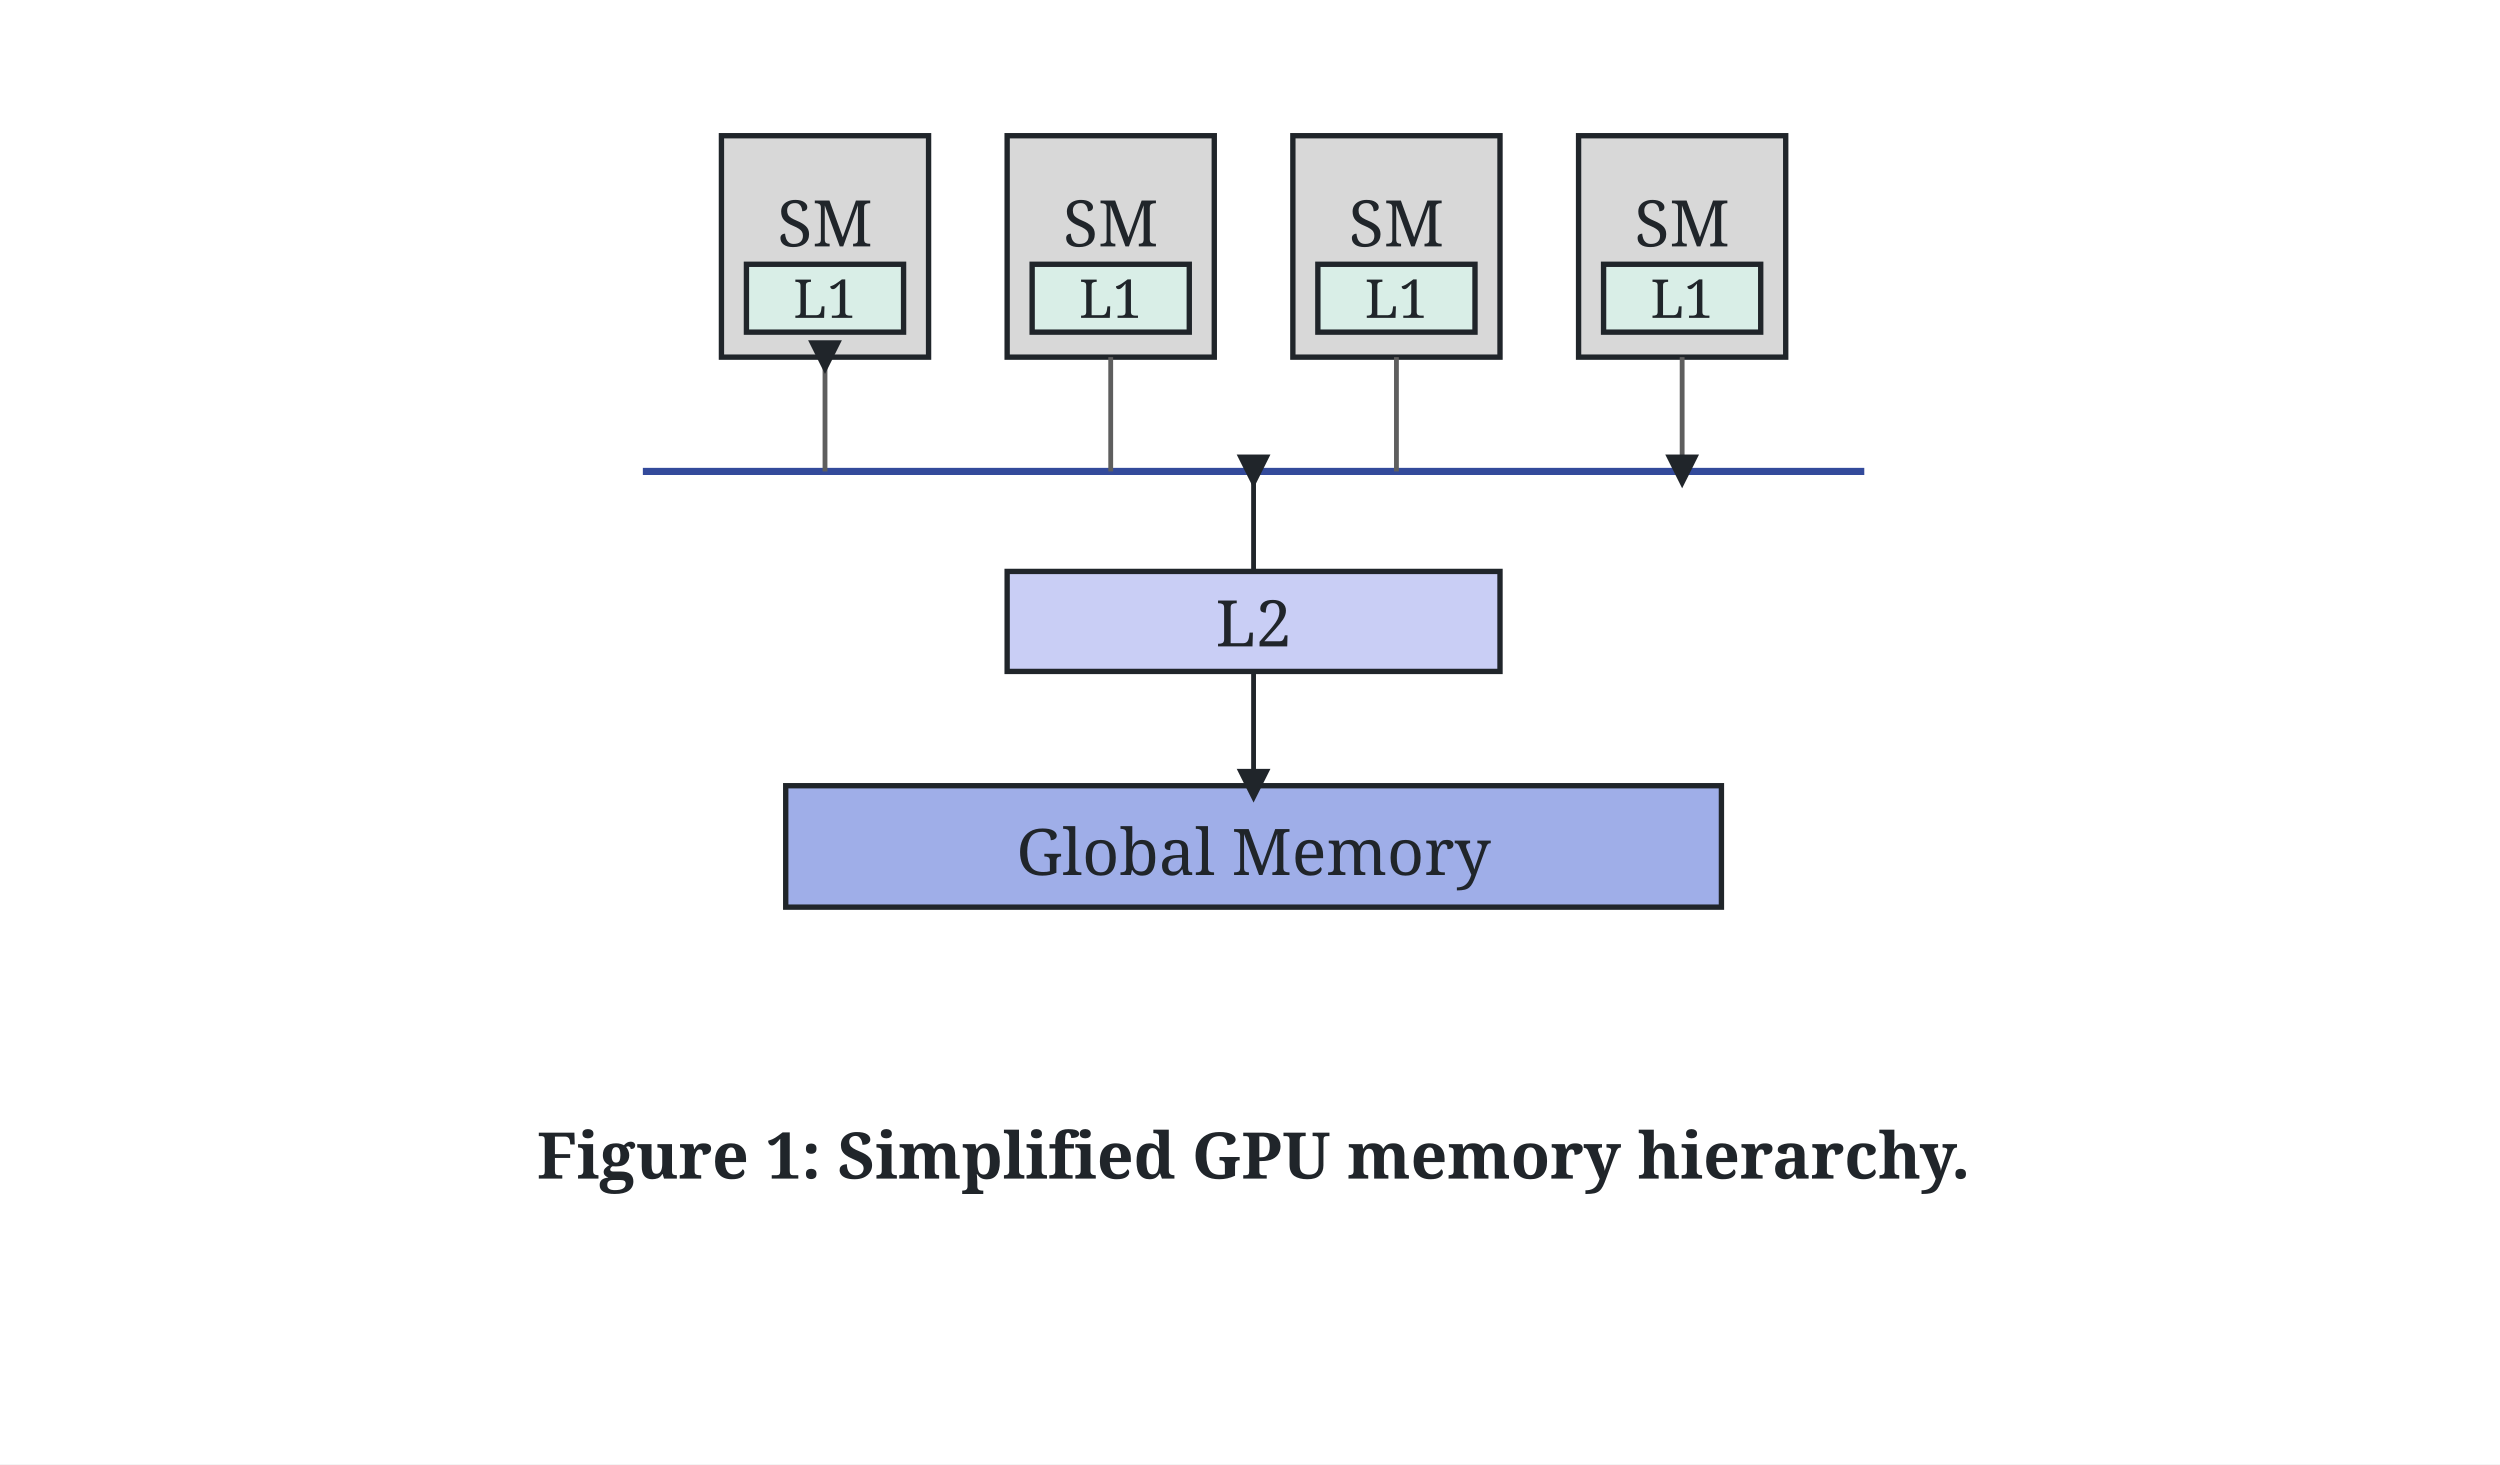
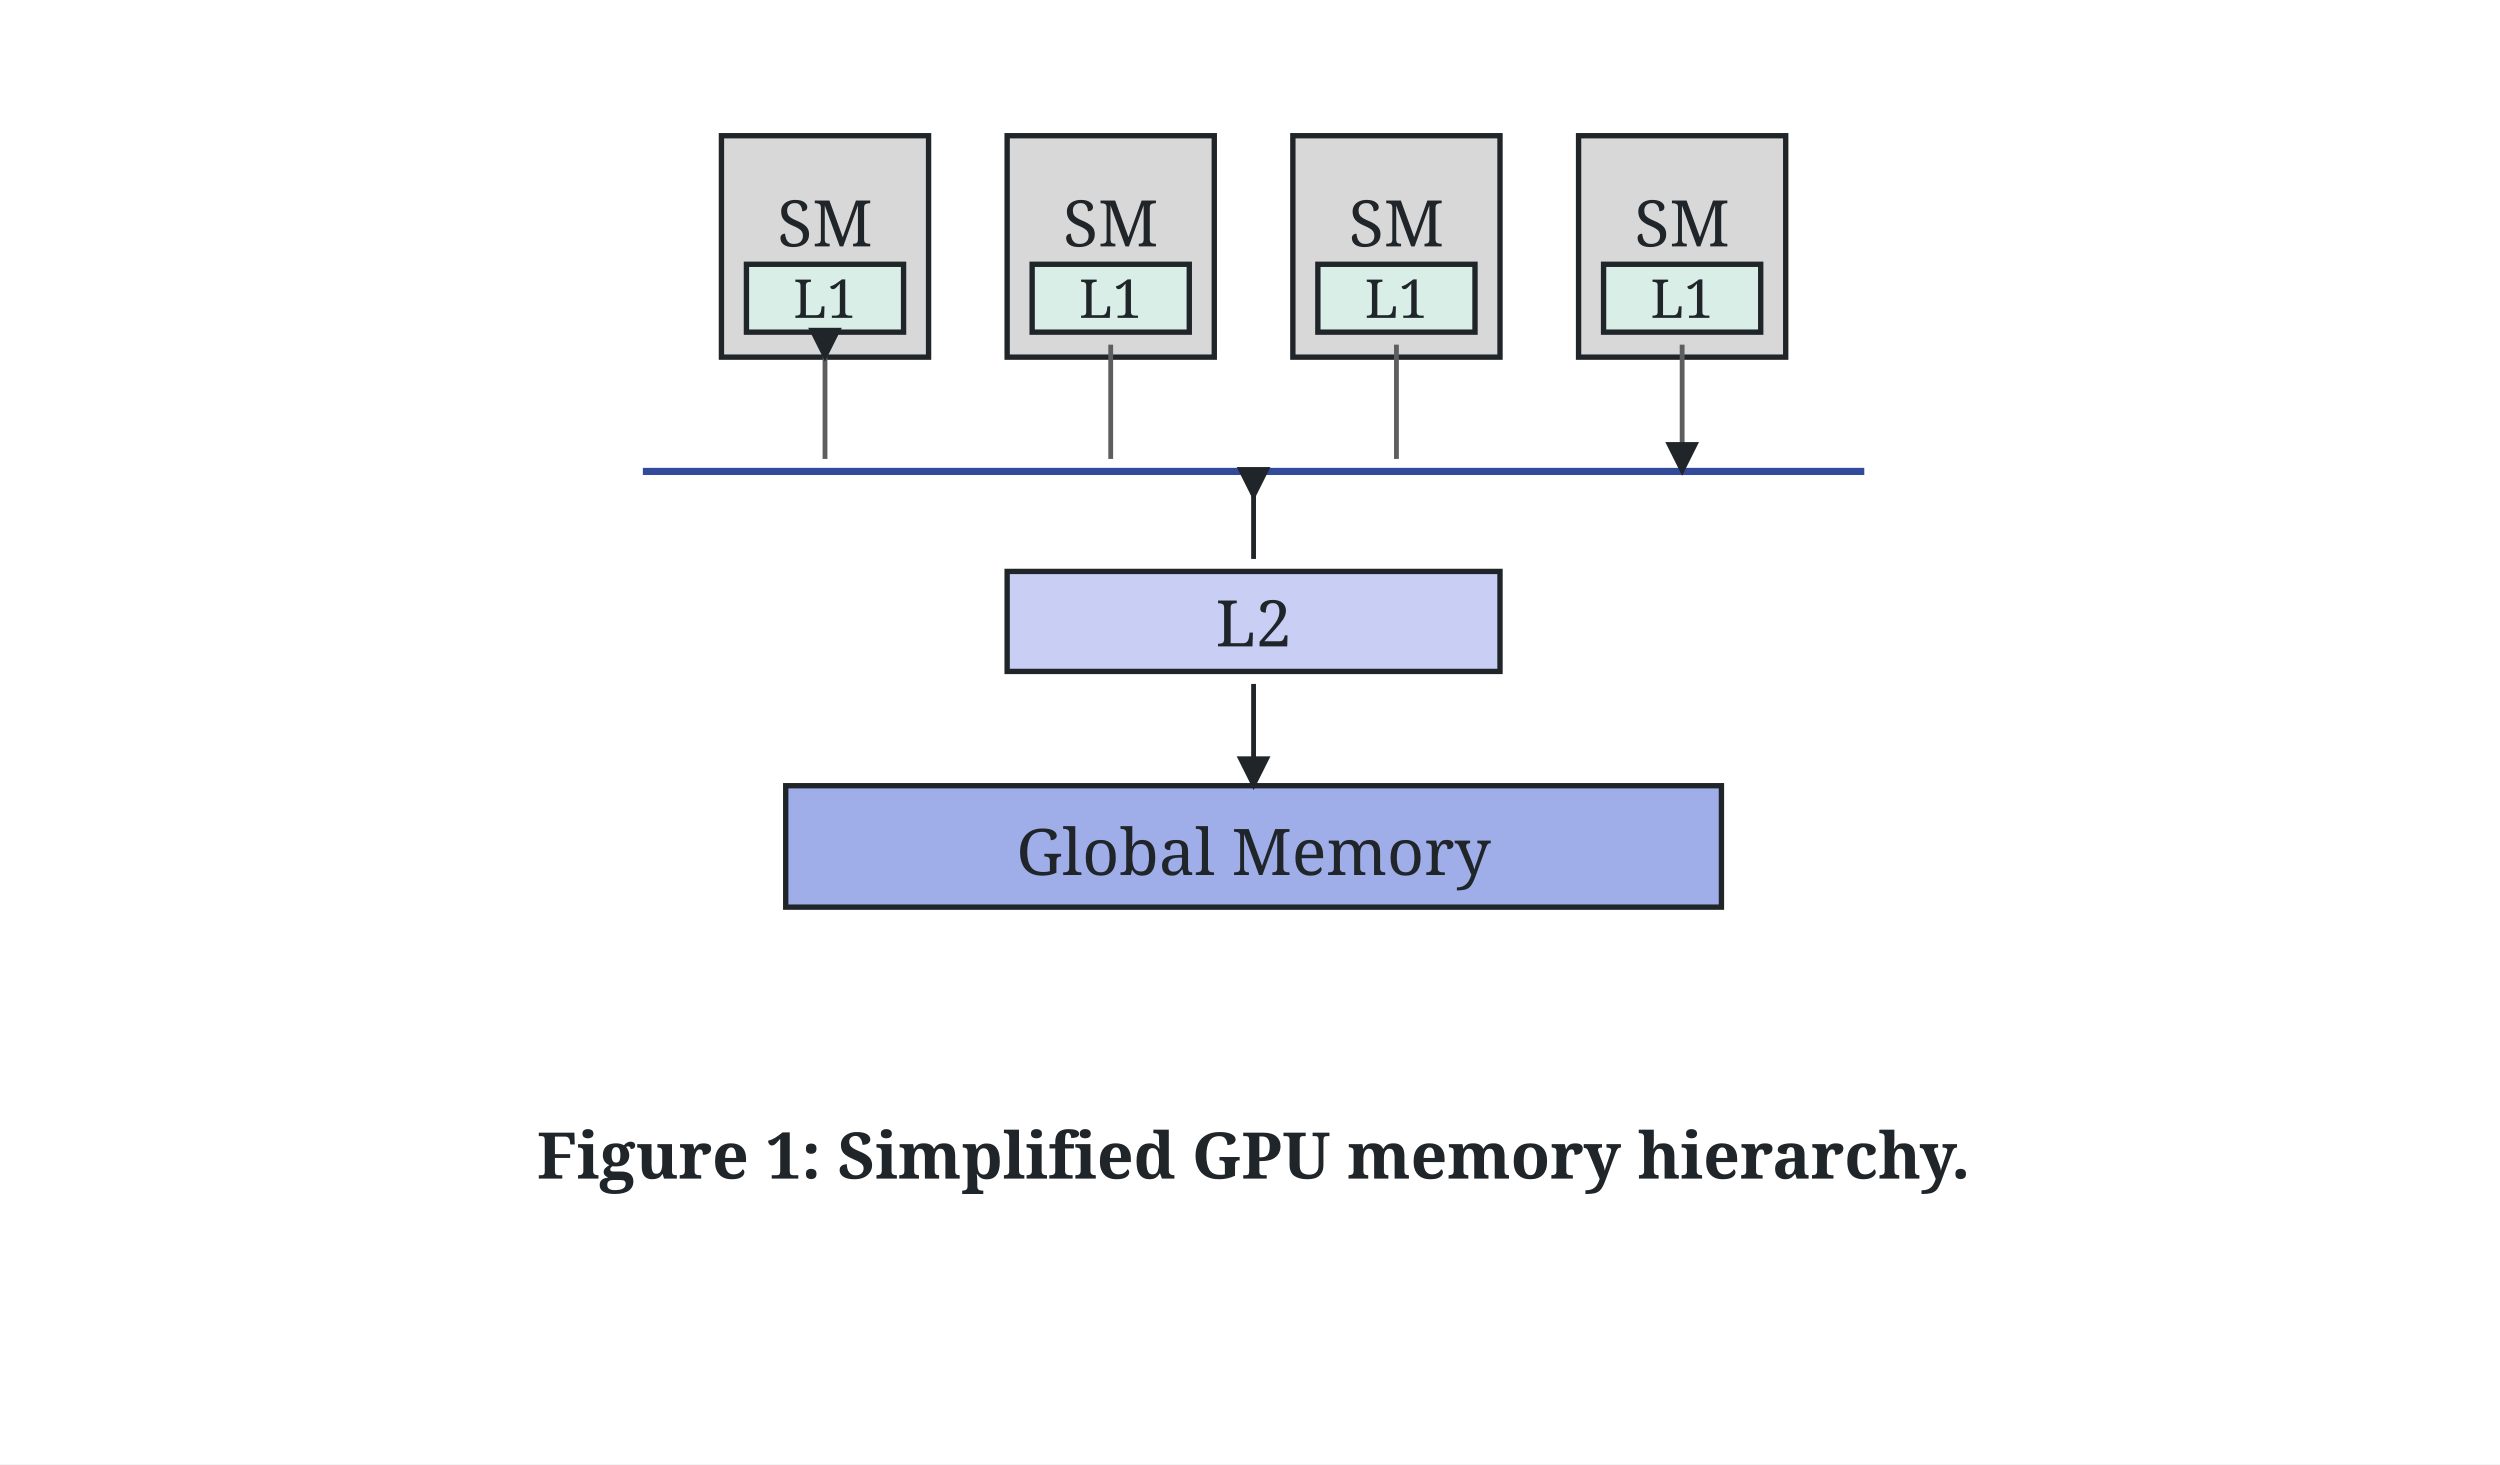
<svg xmlns="http://www.w3.org/2000/svg" width="700" height="410" viewBox="0 0 700 410">
  <defs>
    <marker id="arr" markerWidth="7" markerHeight="7" refX="3.5" refY="3.5" orient="auto">
      <path d="M0,0 L7,3.5 L0,7 Z" fill="#20252a" />
    </marker>
    <style>.box{stroke:#20252a;stroke-width:1.5}.sm{fill:#d8d8d8}.l1{fill:#d9eee7}.l2{fill:#c9cef5}.mem{fill:#9faee8}.body{font:18px Georgia,serif;fill:#20252a}.small{font:15px Georgia,serif;fill:#20252a}.noc{stroke:#334a9b;stroke-width:2;fill:none}.link{stroke:#5e5e5e;stroke-width:1.35;fill:none;marker-start:url(#arr);marker-end:url(#arr)}.core{stroke:#20252a;stroke-width:1.35;fill:none;marker-start:url(#arr);marker-end:url(#arr)}.caption{font:700 18px Georgia,serif;fill:#20252a}</style>
  </defs>
  <defs>
    <g id="sm0">
      <rect x="0" y="0" width="58" height="62" class="box sm" />
      <text x="29" y="31" text-anchor="middle" class="body">SM</text>
      <rect x="7" y="36" width="44" height="19" class="box l1" />
      <text x="29" y="51" text-anchor="middle" class="small">L1</text>
    </g>
  </defs>
  <rect width="700" height="410" fill="#fff" />
  <use href="#sm0" x="202" y="38" />
  <use href="#sm0" x="282" y="38" />
  <use href="#sm0" x="362" y="38" />
  <use href="#sm0" x="442" y="38" />
  <path d="M180 132H522" class="noc" />
  <rect x="282" y="160" width="138" height="28" class="box l2" />
  <text x="351" y="181" text-anchor="middle" class="body">L2</text>
  <rect x="220" y="220" width="262" height="34" class="box mem" />
  <text x="351" y="245" text-anchor="middle" class="body">Global Memory</text>
-   <path d="M231 100V132M311 100V132M391 100V132M471 100V132" class="link" />
-   <path d="M351 132V160M351 188V220" class="core" />
+   <path d="M231 96.5V128.5M311 96.5V128.5M391 96.5V128.5M471 96.5V128.5" class="link" />
+   <path d="M351 135.5V156.5M351 191.5V216.5" class="core" />
  <text x="351" y="330" text-anchor="middle" class="caption">Figure 1: Simplified GPU memory hierarchy.</text>
</svg>
